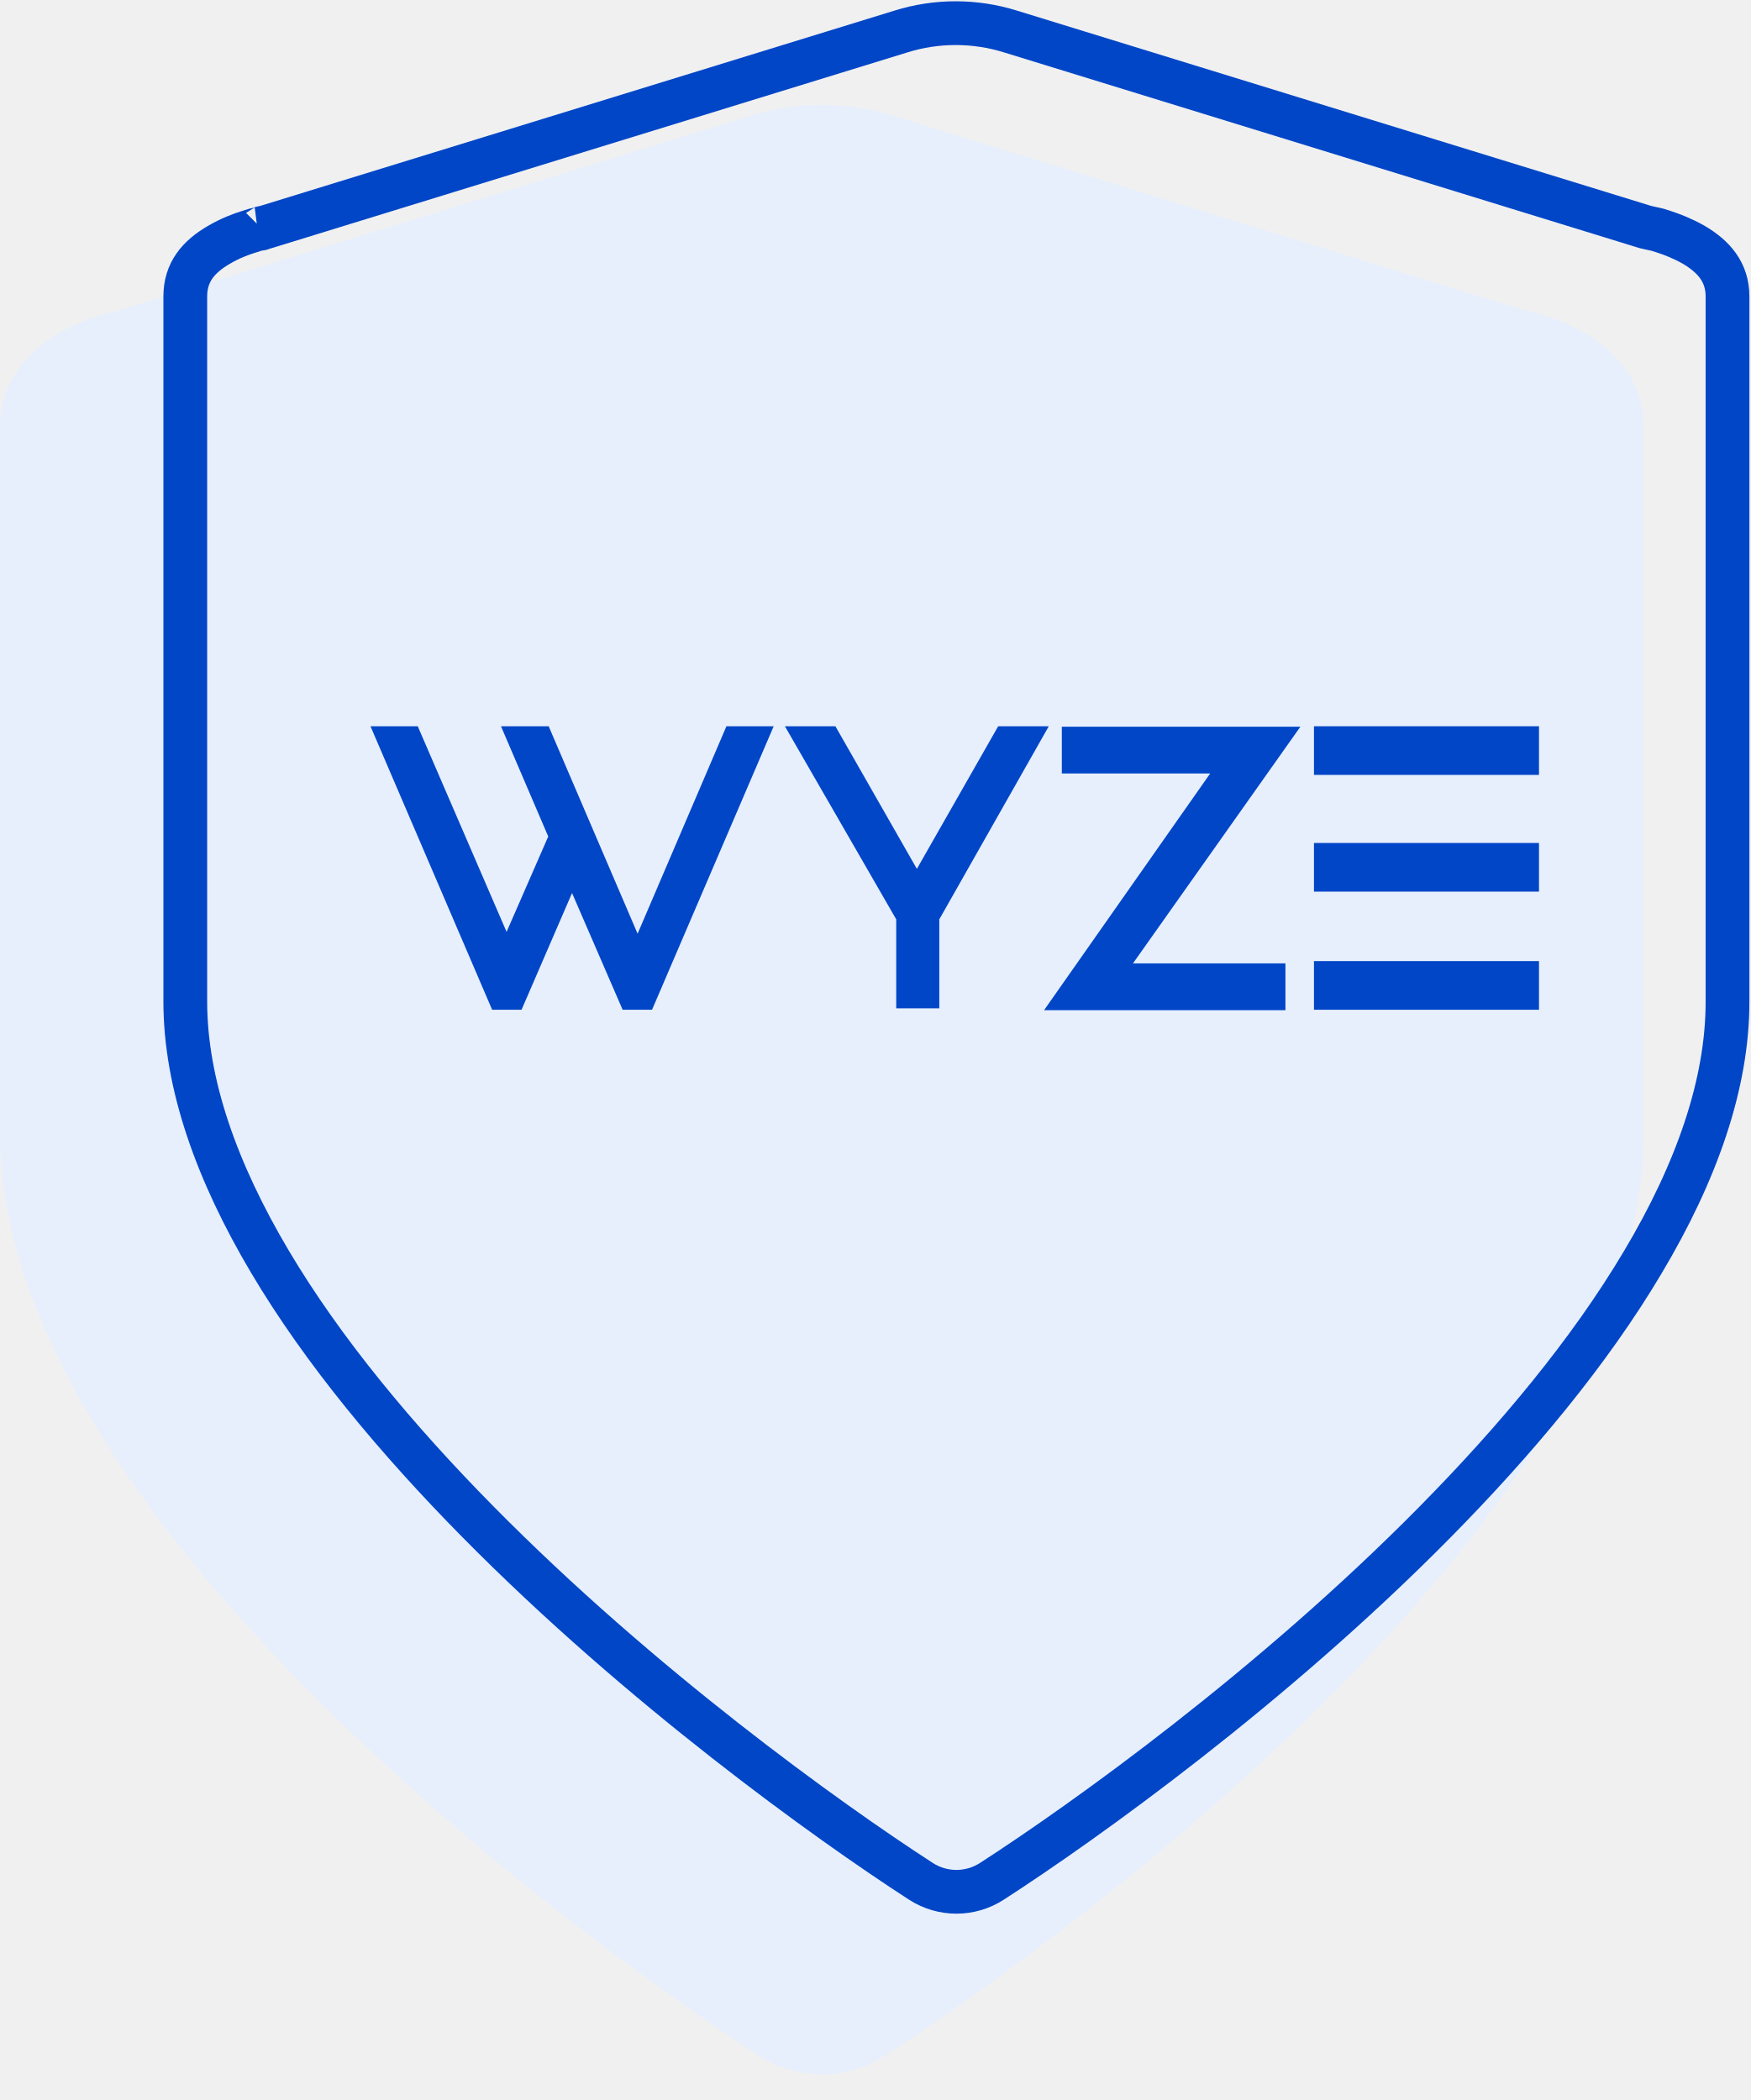
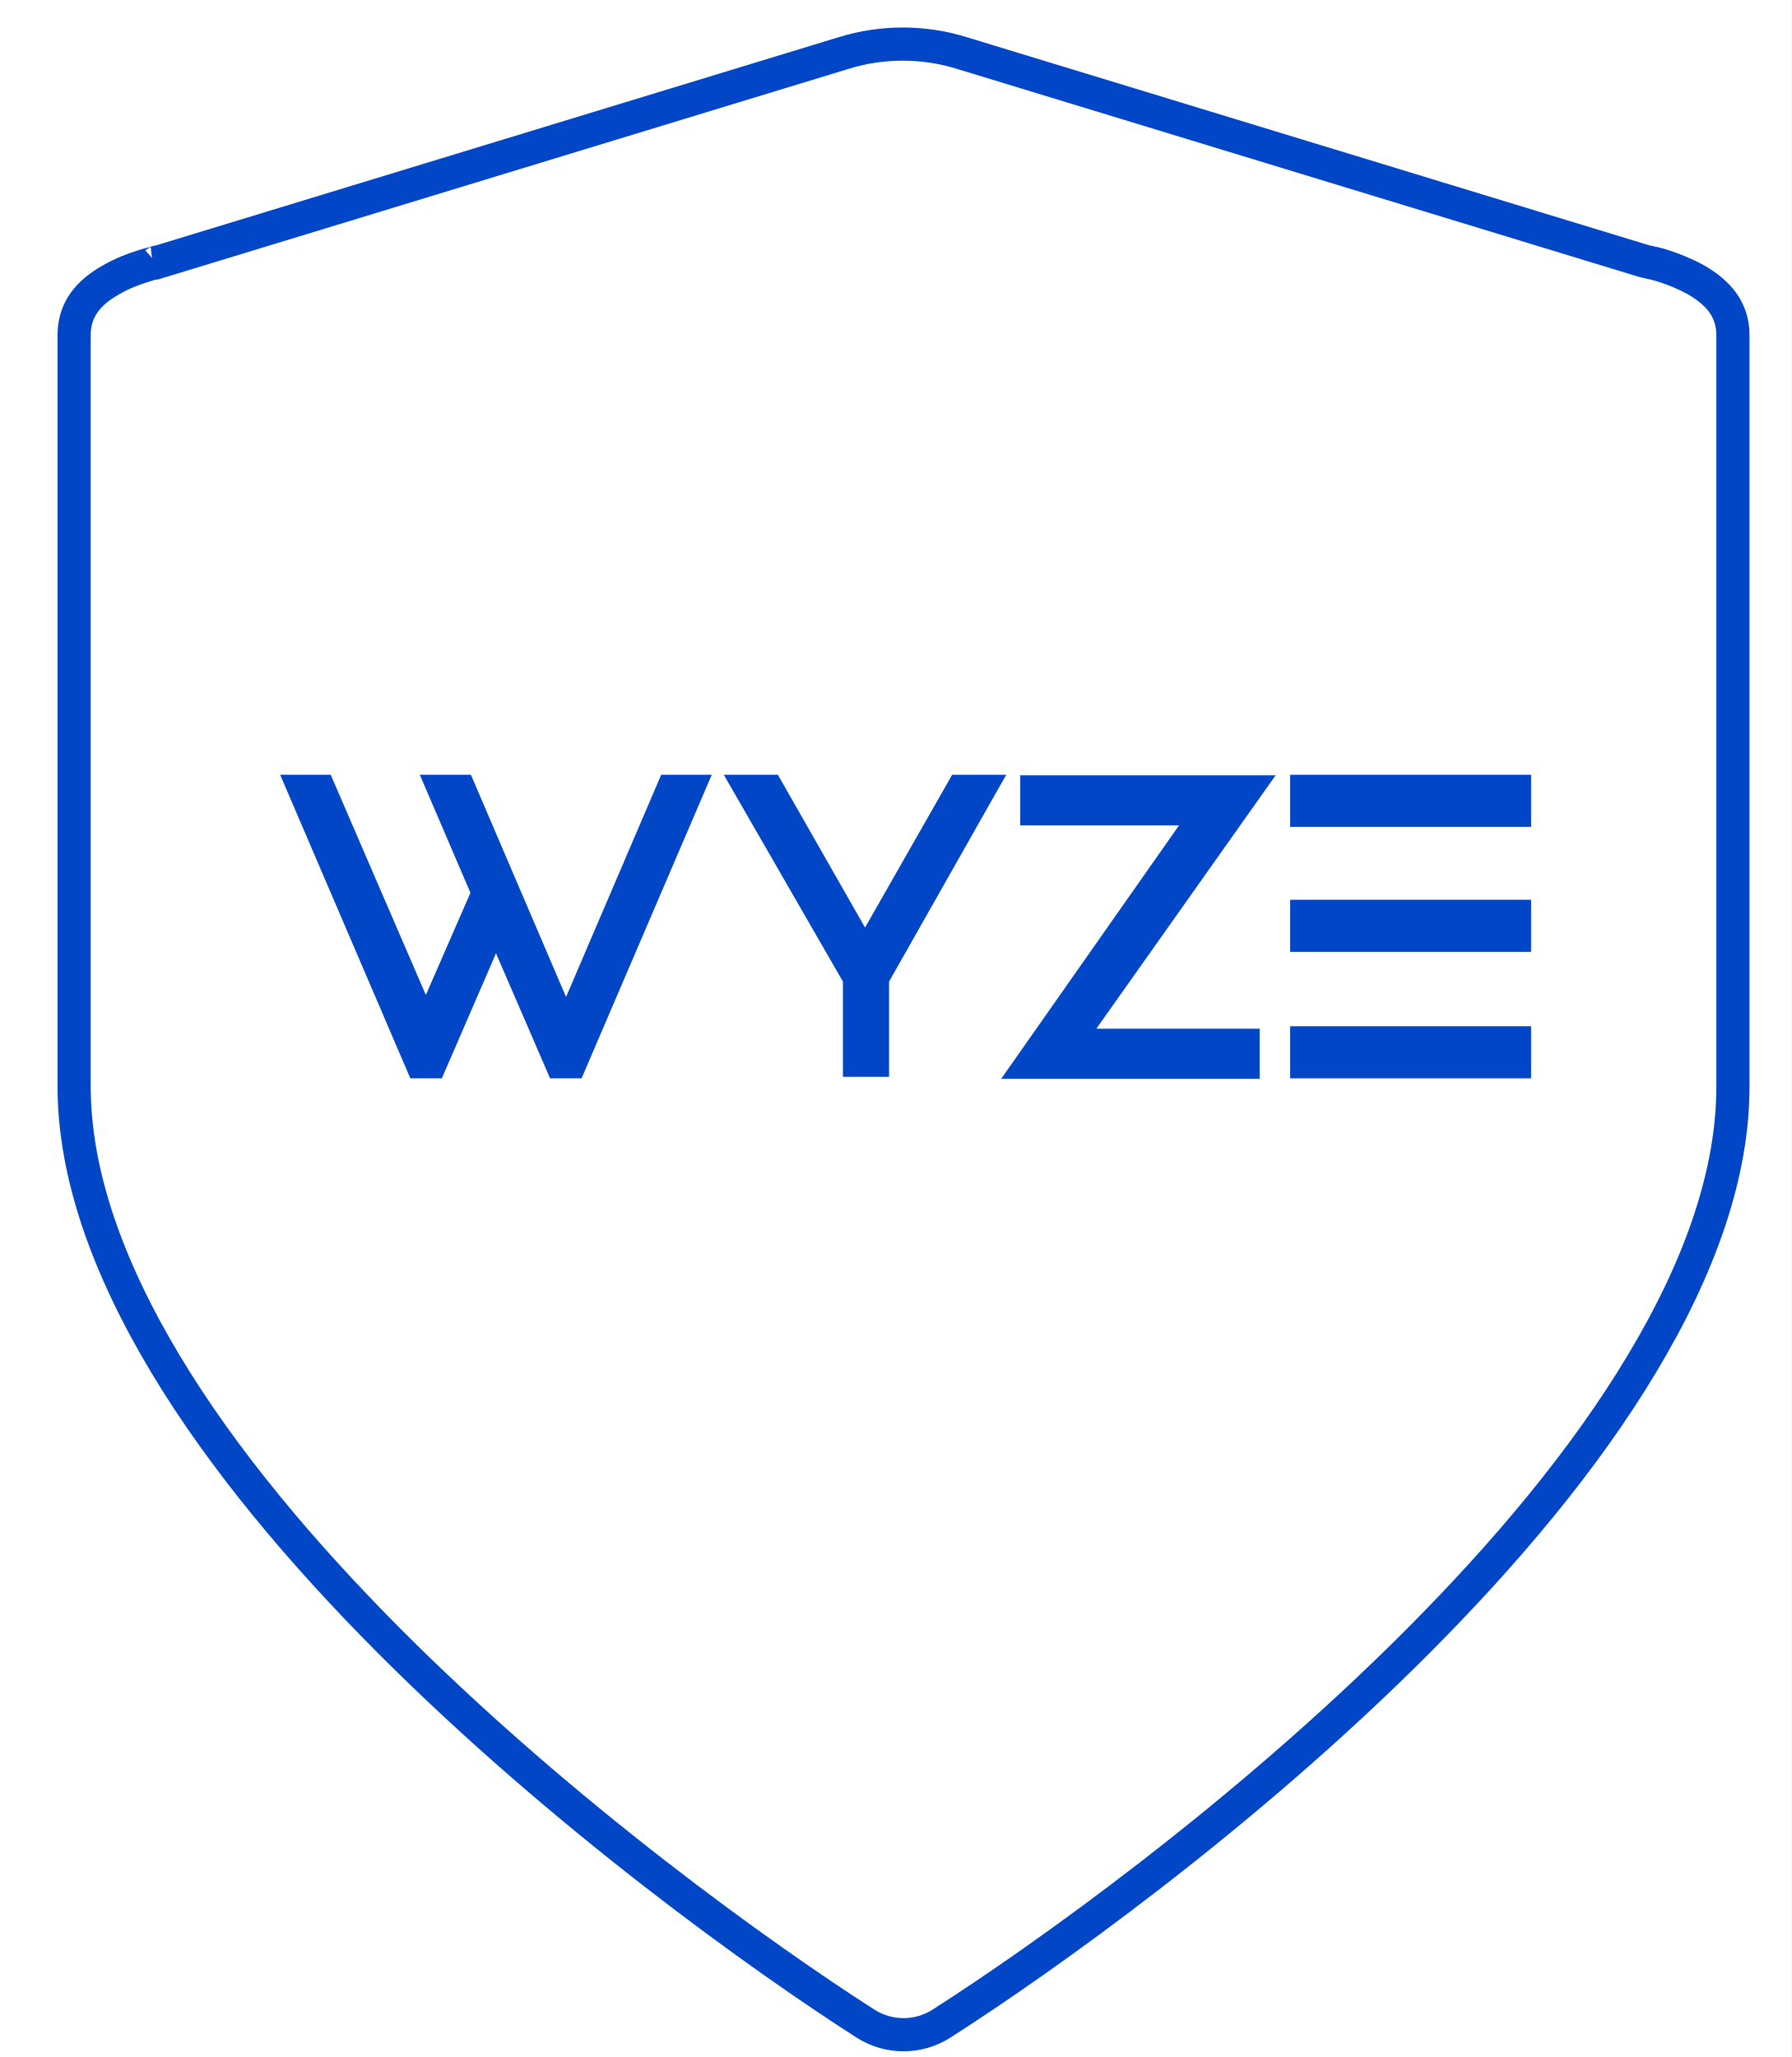
- <svg xmlns="http://www.w3.org/2000/svg" width="20" height="24" viewBox="0 0 20 24" fill="none">
-   <g clip-path="url(#clip0_74_21711)">
-     <path d="M1.342 3.552C1.342 3.552 0 3.79 0 4.896V12.958C0 17.267 6.472 22.063 8.669 23.492C9.107 23.778 9.674 23.778 10.112 23.492C12.314 22.068 18.781 17.272 18.781 12.958V4.896C18.781 3.79 17.44 3.552 17.44 3.552L10.187 1.318C9.669 1.159 9.113 1.159 8.594 1.318L1.342 3.552Z" fill="#E7EFFD" />
-     <path d="M2.972 2.61C2.972 2.61 3.015 2.599 3.041 2.594L10.294 0.36C10.7 0.233 11.139 0.233 11.545 0.36L18.798 2.594C18.798 2.594 18.84 2.604 18.867 2.61C18.867 2.61 18.878 2.61 18.894 2.615C18.921 2.62 18.958 2.631 19.006 2.647C19.102 2.678 19.225 2.726 19.348 2.795C19.583 2.933 19.738 3.112 19.738 3.388V11.45C19.738 12.386 19.386 13.392 18.771 14.424C18.162 15.451 17.317 16.462 16.392 17.399C14.538 19.278 12.405 20.808 11.331 21.502C11.085 21.66 10.77 21.66 10.524 21.502C9.444 20.803 7.317 19.273 5.463 17.394C4.538 16.457 3.693 15.446 3.084 14.419C2.475 13.392 2.117 12.386 2.117 11.444V3.388C2.117 3.112 2.266 2.933 2.507 2.795C2.624 2.726 2.747 2.678 2.849 2.647C2.897 2.631 2.934 2.62 2.961 2.615C2.972 2.615 2.983 2.615 2.988 2.61H2.972Z" stroke="#0046C7" stroke-width="0.5" />
-     <path d="M6.264 8.3H5.724L6.264 9.56L5.788 10.65L4.773 8.3H4.233L5.623 11.54H5.959L6.536 10.206L7.114 11.54H7.45L8.84 8.3H8.3L7.285 10.671L6.269 8.3H6.264Z" fill="#0046C7" />
-     <path d="M11.405 8.3L10.476 9.93L9.545 8.3H8.968L10.24 10.507V11.524H10.732V10.507L11.983 8.3H11.405Z" fill="#0046C7" />
-     <path d="M15.013 11.54H17.584V10.984H15.013V11.54Z" fill="#0046C7" />
-     <path d="M15.013 8.856H17.584V8.3H15.013V8.856Z" fill="#0046C7" />
-     <path d="M15.013 10.19H17.584V9.634H15.013V10.19Z" fill="#0046C7" />
-     <path d="M12.132 8.3V8.84H13.827L11.929 11.545H14.687V11.01H12.945L14.858 8.305H12.132V8.3Z" fill="#0046C7" />
+ <svg xmlns="http://www.w3.org/2000/svg" width="27" height="31" viewBox="0 0 27 31" fill="none">
+   <g clip-path="url(#clip0_373_24)">
+     <rect width="27" height="31" fill="white" />
+     <path d="M2.33 3.959C2.33 3.959 2.391 3.944 2.429 3.936L12.718 0.798C13.294 0.62 13.916 0.62 14.492 0.798L24.782 3.936C24.782 3.936 24.843 3.951 24.881 3.959C24.881 3.959 24.896 3.959 24.919 3.966C24.957 3.974 25.01 3.988 25.078 4.011C25.214 4.055 25.389 4.122 25.563 4.219C25.897 4.412 26.117 4.665 26.117 5.052V16.377C26.117 17.693 25.616 19.105 24.744 20.555C23.88 21.998 22.682 23.418 21.37 24.734C18.739 27.374 15.713 29.523 14.189 30.497C13.84 30.72 13.393 30.72 13.044 30.497C11.512 29.516 8.495 27.367 5.863 24.727C4.552 23.411 3.354 21.991 2.489 20.548C1.625 19.105 1.117 17.693 1.117 16.369V5.052C1.117 4.665 1.329 4.412 1.67 4.219C1.837 4.122 2.011 4.055 2.156 4.011C2.224 3.988 2.277 3.974 2.315 3.966C2.33 3.966 2.345 3.966 2.353 3.959H2.33Z" stroke="#0046C7" stroke-width="0.5" />
+     <path d="M7.09 11.676H6.327L7.09 13.455L6.418 14.995L4.984 11.676H4.222L6.184 16.251H6.659L7.475 14.367L8.29 16.251H8.765L10.727 11.676H9.965L8.531 15.025L7.097 11.676H7.09Z" fill="#0046C7" />
+     <path d="M14.35 11.676L13.037 13.979L11.723 11.676H10.908L12.704 14.793V16.228H13.399V14.793L15.165 11.676H14.35Z" fill="#0046C7" />
+     <path d="M19.444 16.251H23.075V15.466H19.444V16.251Z" fill="#0046C7" />
+     <path d="M19.444 12.461H23.075V11.676H19.444V12.461Z" fill="#0046C7" />
+     <path d="M19.444 14.345H23.075V13.56H19.444V14.345Z" fill="#0046C7" />
+     <path d="M15.376 11.676V12.439H17.769L15.089 16.258H18.984V15.503H16.523L19.225 11.684H15.376V11.676Z" fill="#0046C7" />
  </g>
  <defs>
-     <clipPath id="clip0_74_21711">
-       <rect width="20" height="23.704" fill="white" />
+     <clipPath id="clip0_373_24">
+       <rect width="27" height="31" fill="white" />
    </clipPath>
  </defs>
</svg>
